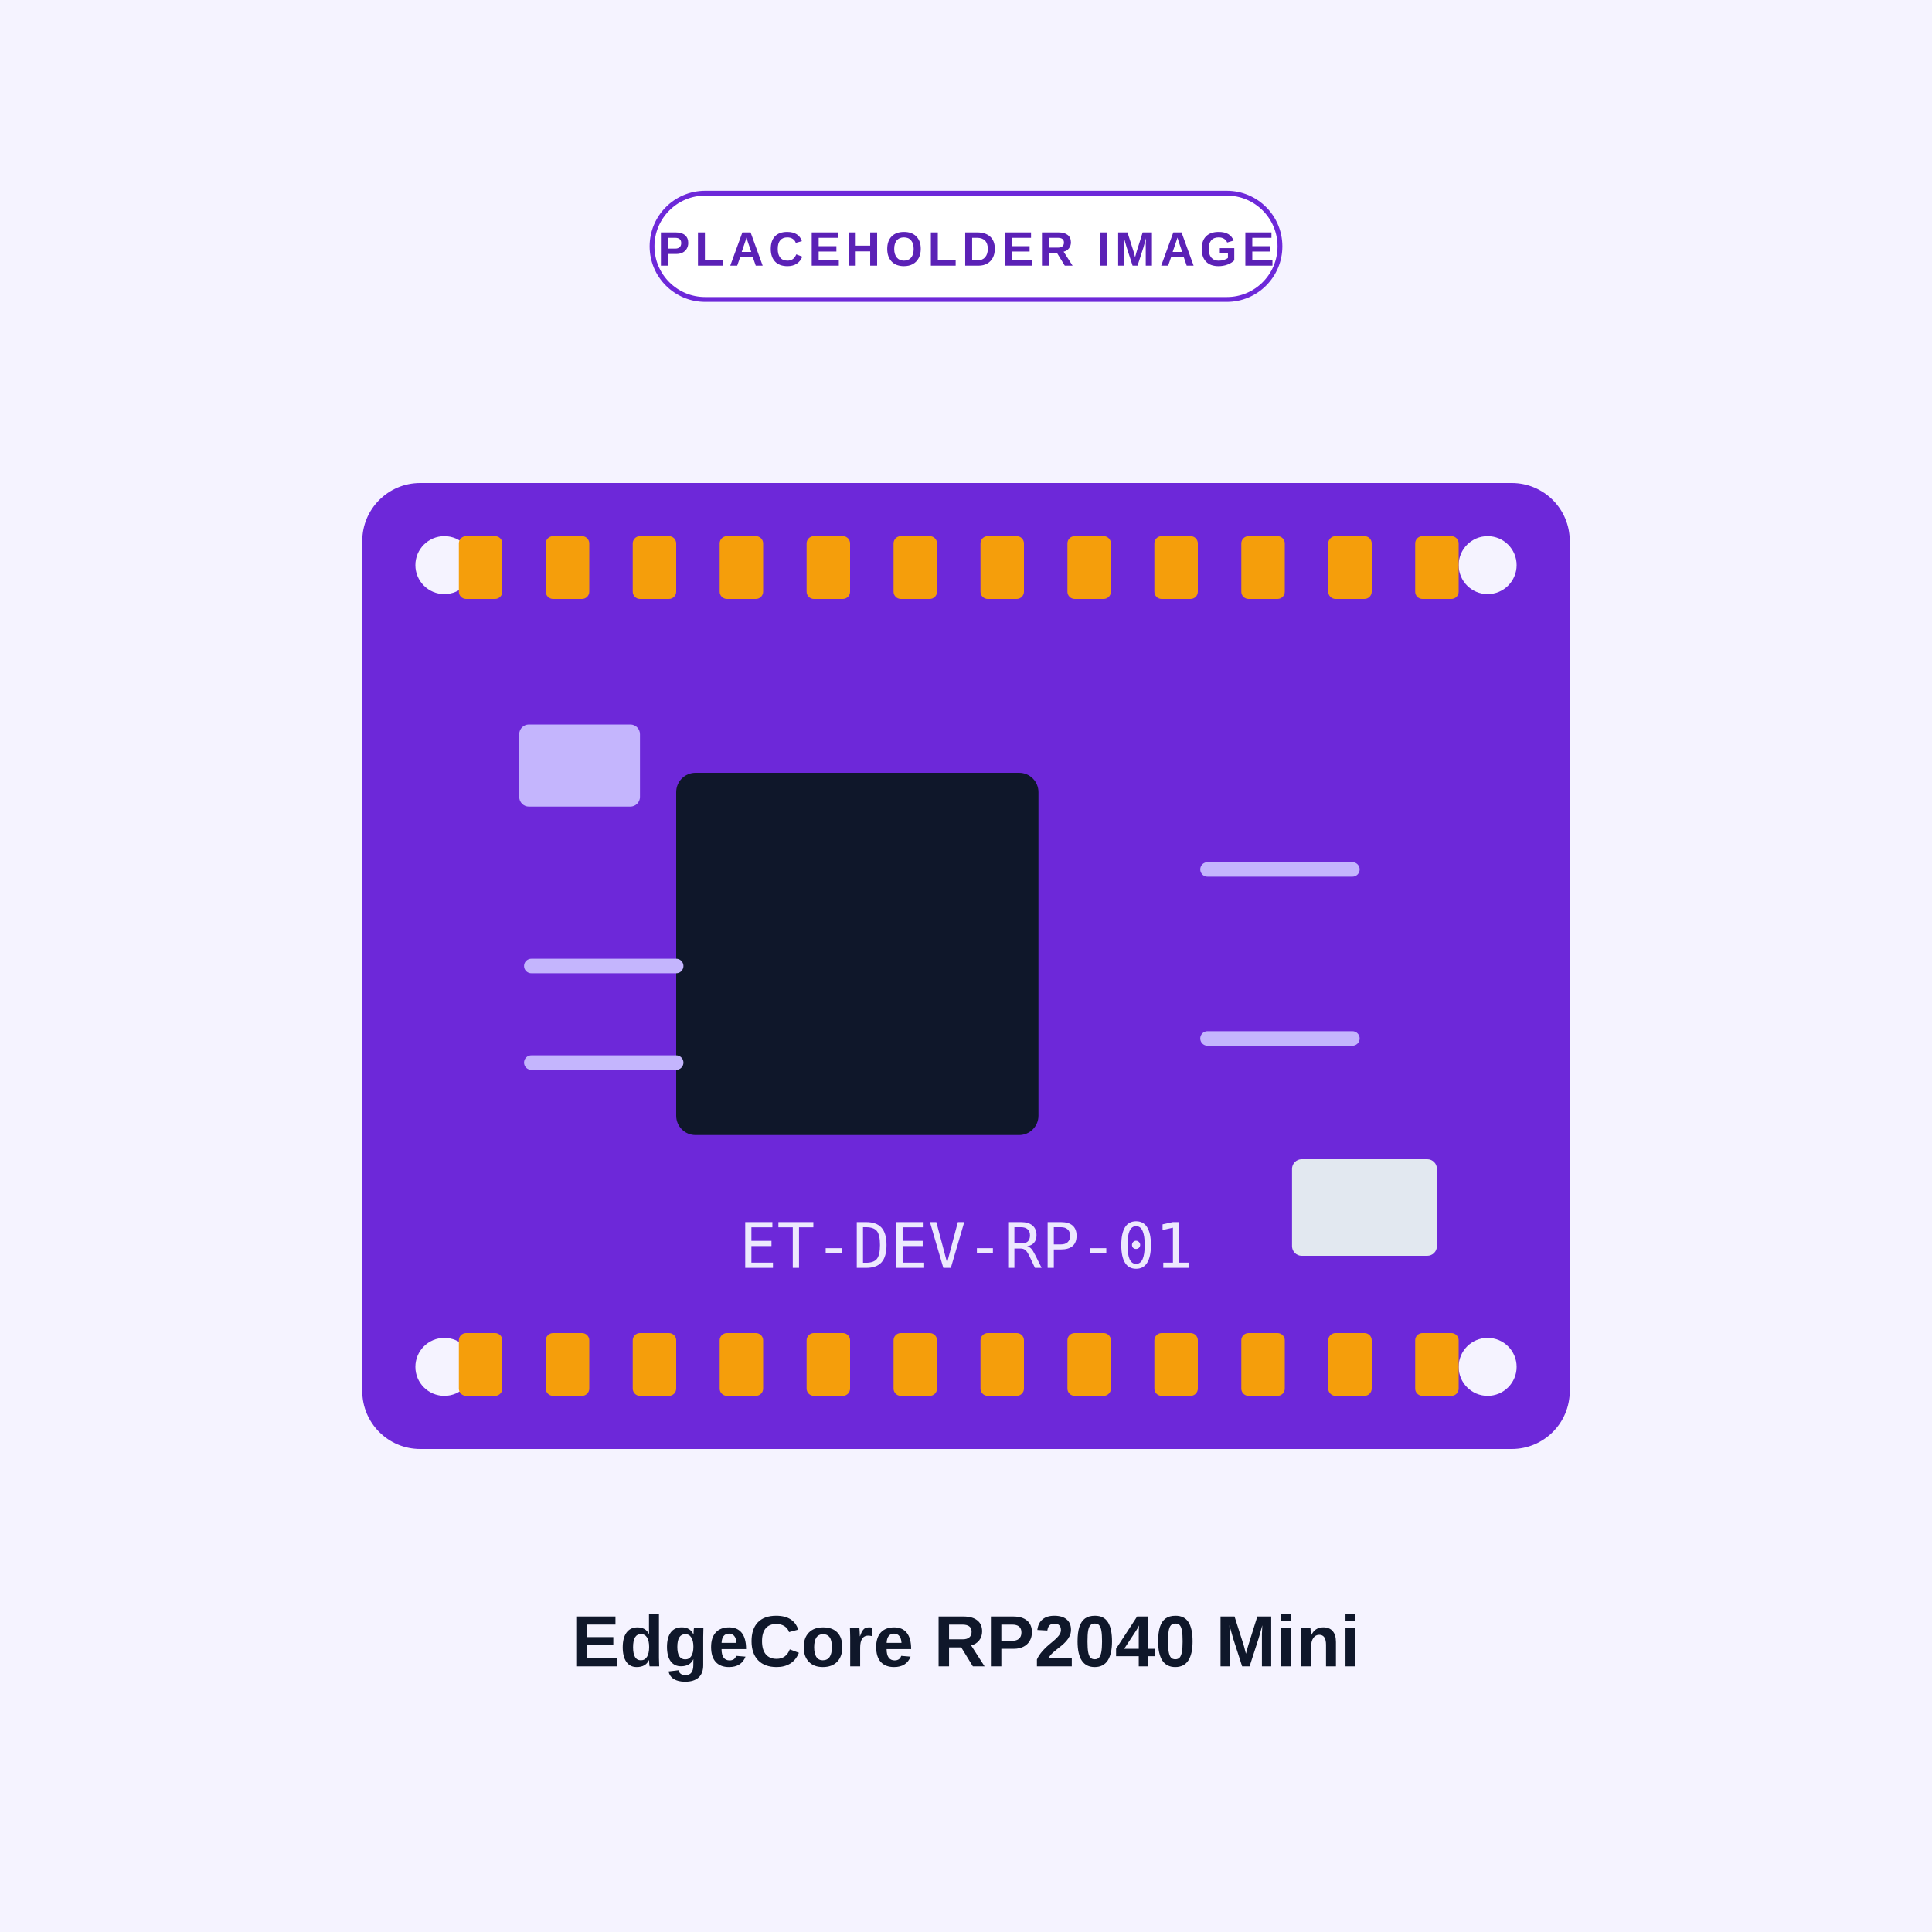
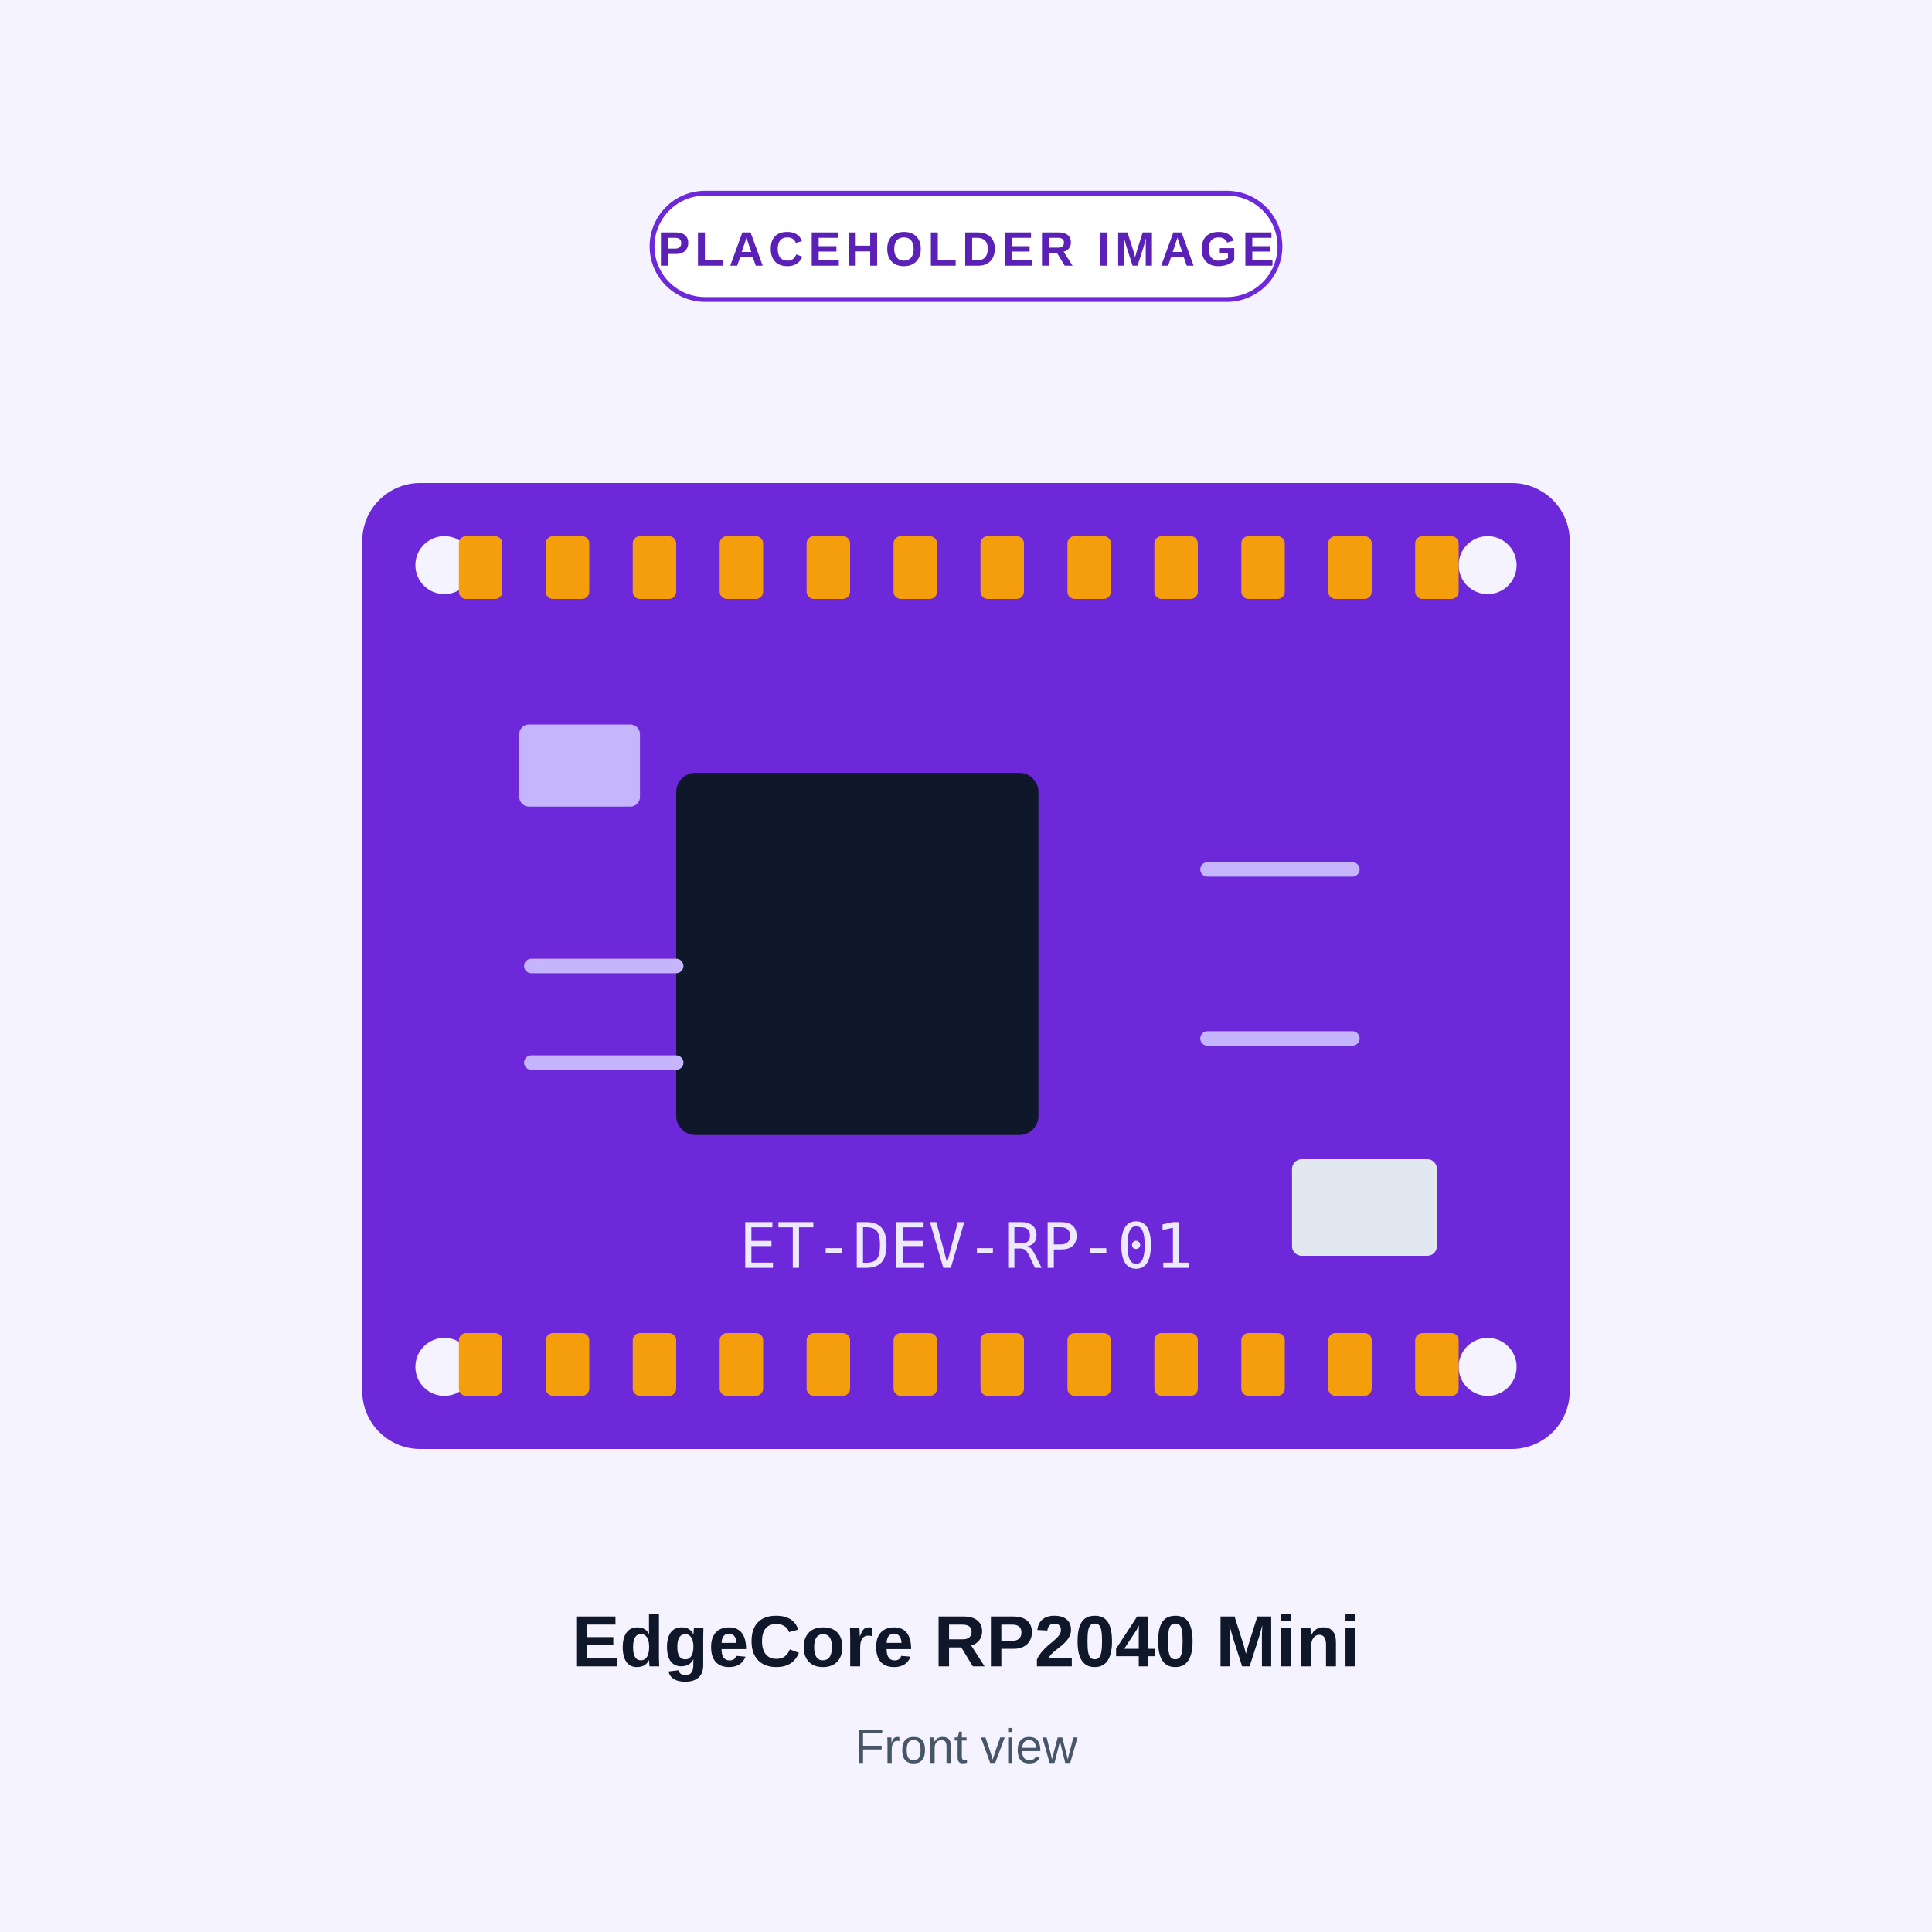
<svg xmlns="http://www.w3.org/2000/svg" viewBox="0 0 800 800" width="800" height="800" role="img" aria-label="Placeholder image for EdgeCore RP2040 Mini">
  <rect width="800" height="800" fill="#F5F3FF" />
-   <rect x="150" y="200" width="500" height="400" rx="24" fill="#6D28D9" />
-   <circle cx="184" cy="234" r="12" fill="#F5F3FF" />
-   <circle cx="616" cy="234" r="12" fill="#F5F3FF" />
-   <circle cx="184" cy="566" r="12" fill="#F5F3FF" />
-   <circle cx="616" cy="566" r="12" fill="#F5F3FF" />
-   <rect x="190" y="222" width="18" height="26" rx="3" fill="#F59E0B" />
-   <rect x="190" y="552" width="18" height="26" rx="3" fill="#F59E0B" />
-   <rect x="226" y="222" width="18" height="26" rx="3" fill="#F59E0B" />
-   <rect x="226" y="552" width="18" height="26" rx="3" fill="#F59E0B" />
-   <rect x="262" y="222" width="18" height="26" rx="3" fill="#F59E0B" />
-   <rect x="262" y="552" width="18" height="26" rx="3" fill="#F59E0B" />
-   <rect x="298" y="222" width="18" height="26" rx="3" fill="#F59E0B" />
-   <rect x="298" y="552" width="18" height="26" rx="3" fill="#F59E0B" />
-   <rect x="334" y="222" width="18" height="26" rx="3" fill="#F59E0B" />
-   <rect x="334" y="552" width="18" height="26" rx="3" fill="#F59E0B" />
-   <rect x="370" y="222" width="18" height="26" rx="3" fill="#F59E0B" />
-   <rect x="370" y="552" width="18" height="26" rx="3" fill="#F59E0B" />
-   <rect x="406" y="222" width="18" height="26" rx="3" fill="#F59E0B" />
-   <rect x="406" y="552" width="18" height="26" rx="3" fill="#F59E0B" />
-   <rect x="442" y="222" width="18" height="26" rx="3" fill="#F59E0B" />
-   <rect x="442" y="552" width="18" height="26" rx="3" fill="#F59E0B" />
-   <rect x="478" y="222" width="18" height="26" rx="3" fill="#F59E0B" />
-   <rect x="478" y="552" width="18" height="26" rx="3" fill="#F59E0B" />
-   <rect x="514" y="222" width="18" height="26" rx="3" fill="#F59E0B" />
-   <rect x="514" y="552" width="18" height="26" rx="3" fill="#F59E0B" />
-   <rect x="550" y="222" width="18" height="26" rx="3" fill="#F59E0B" />
-   <rect x="550" y="552" width="18" height="26" rx="3" fill="#F59E0B" />
-   <rect x="586" y="222" width="18" height="26" rx="3" fill="#F59E0B" />
-   <rect x="586" y="552" width="18" height="26" rx="3" fill="#F59E0B" />
-   <rect x="280" y="320" width="150" height="150" rx="8" fill="#0F172A" />
-   <path d="M220 400 H280 M220 440 H280 M560 360 H500 M560 430 H500" stroke="#C4B5FD" stroke-width="6" fill="none" stroke-linecap="round" />
-   <rect x="215" y="300" width="50" height="34" rx="4" fill="#C4B5FD" />
-   <rect x="535" y="480" width="60" height="40" rx="4" fill="#E2E8F0" />
-   <text x="400" y="525" text-anchor="middle" font-family="Consolas, Menlo, monospace" font-size="26" fill="#EDE9FE">ET-DEV-RP-01</text>
+   <g transform="rotate(0 400 400)">
+     <rect x="150" y="200" width="500" height="400" rx="24" fill="#6D28D9" />
+     <circle cx="184" cy="234" r="12" fill="#F5F3FF" />
+     <circle cx="616" cy="234" r="12" fill="#F5F3FF" />
+     <circle cx="184" cy="566" r="12" fill="#F5F3FF" />
+     <circle cx="616" cy="566" r="12" fill="#F5F3FF" />
+     <rect x="190" y="222" width="18" height="26" rx="3" fill="#F59E0B" />
+     <rect x="190" y="552" width="18" height="26" rx="3" fill="#F59E0B" />
+     <rect x="226" y="222" width="18" height="26" rx="3" fill="#F59E0B" />
+     <rect x="226" y="552" width="18" height="26" rx="3" fill="#F59E0B" />
+     <rect x="262" y="222" width="18" height="26" rx="3" fill="#F59E0B" />
+     <rect x="262" y="552" width="18" height="26" rx="3" fill="#F59E0B" />
+     <rect x="298" y="222" width="18" height="26" rx="3" fill="#F59E0B" />
+     <rect x="298" y="552" width="18" height="26" rx="3" fill="#F59E0B" />
+     <rect x="334" y="222" width="18" height="26" rx="3" fill="#F59E0B" />
+     <rect x="334" y="552" width="18" height="26" rx="3" fill="#F59E0B" />
+     <rect x="370" y="222" width="18" height="26" rx="3" fill="#F59E0B" />
+     <rect x="370" y="552" width="18" height="26" rx="3" fill="#F59E0B" />
+     <rect x="406" y="222" width="18" height="26" rx="3" fill="#F59E0B" />
+     <rect x="406" y="552" width="18" height="26" rx="3" fill="#F59E0B" />
+     <rect x="442" y="222" width="18" height="26" rx="3" fill="#F59E0B" />
+     <rect x="442" y="552" width="18" height="26" rx="3" fill="#F59E0B" />
+     <rect x="478" y="222" width="18" height="26" rx="3" fill="#F59E0B" />
+     <rect x="478" y="552" width="18" height="26" rx="3" fill="#F59E0B" />
+     <rect x="514" y="222" width="18" height="26" rx="3" fill="#F59E0B" />
+     <rect x="514" y="552" width="18" height="26" rx="3" fill="#F59E0B" />
+     <rect x="550" y="222" width="18" height="26" rx="3" fill="#F59E0B" />
+     <rect x="550" y="552" width="18" height="26" rx="3" fill="#F59E0B" />
+     <rect x="586" y="222" width="18" height="26" rx="3" fill="#F59E0B" />
+     <rect x="586" y="552" width="18" height="26" rx="3" fill="#F59E0B" />
+     <rect x="280" y="320" width="150" height="150" rx="8" fill="#0F172A" />
+     <path d="M220 400 H280 M220 440 H280 M560 360 H500 M560 430 H500" stroke="#C4B5FD" stroke-width="6" fill="none" stroke-linecap="round" />
+     <rect x="215" y="300" width="50" height="34" rx="4" fill="#C4B5FD" />
+     <rect x="535" y="480" width="60" height="40" rx="4" fill="#E2E8F0" />
+     <text x="400" y="525" text-anchor="middle" font-family="Consolas, Menlo, monospace" font-size="26" fill="#EDE9FE">ET-DEV-RP-01</text>
+   </g>
+   <text x="400" y="730" text-anchor="middle" font-family="Arial, Helvetica, sans-serif" font-size="20" fill="#475569">Front view</text>
  <text x="400" y="690" text-anchor="middle" font-family="Arial, Helvetica, sans-serif" font-size="30" font-weight="700" fill="#0F172A">EdgeCore RP2040 Mini</text>
  <rect x="270" y="80" width="260" height="44" rx="22" fill="#FFFFFF" stroke="#6D28D9" stroke-width="2" />
  <text x="400" y="110" text-anchor="middle" font-family="Arial, Helvetica, sans-serif" font-size="20" font-weight="700" letter-spacing="2" fill="#5B21B6">PLACEHOLDER IMAGE</text>
</svg>
